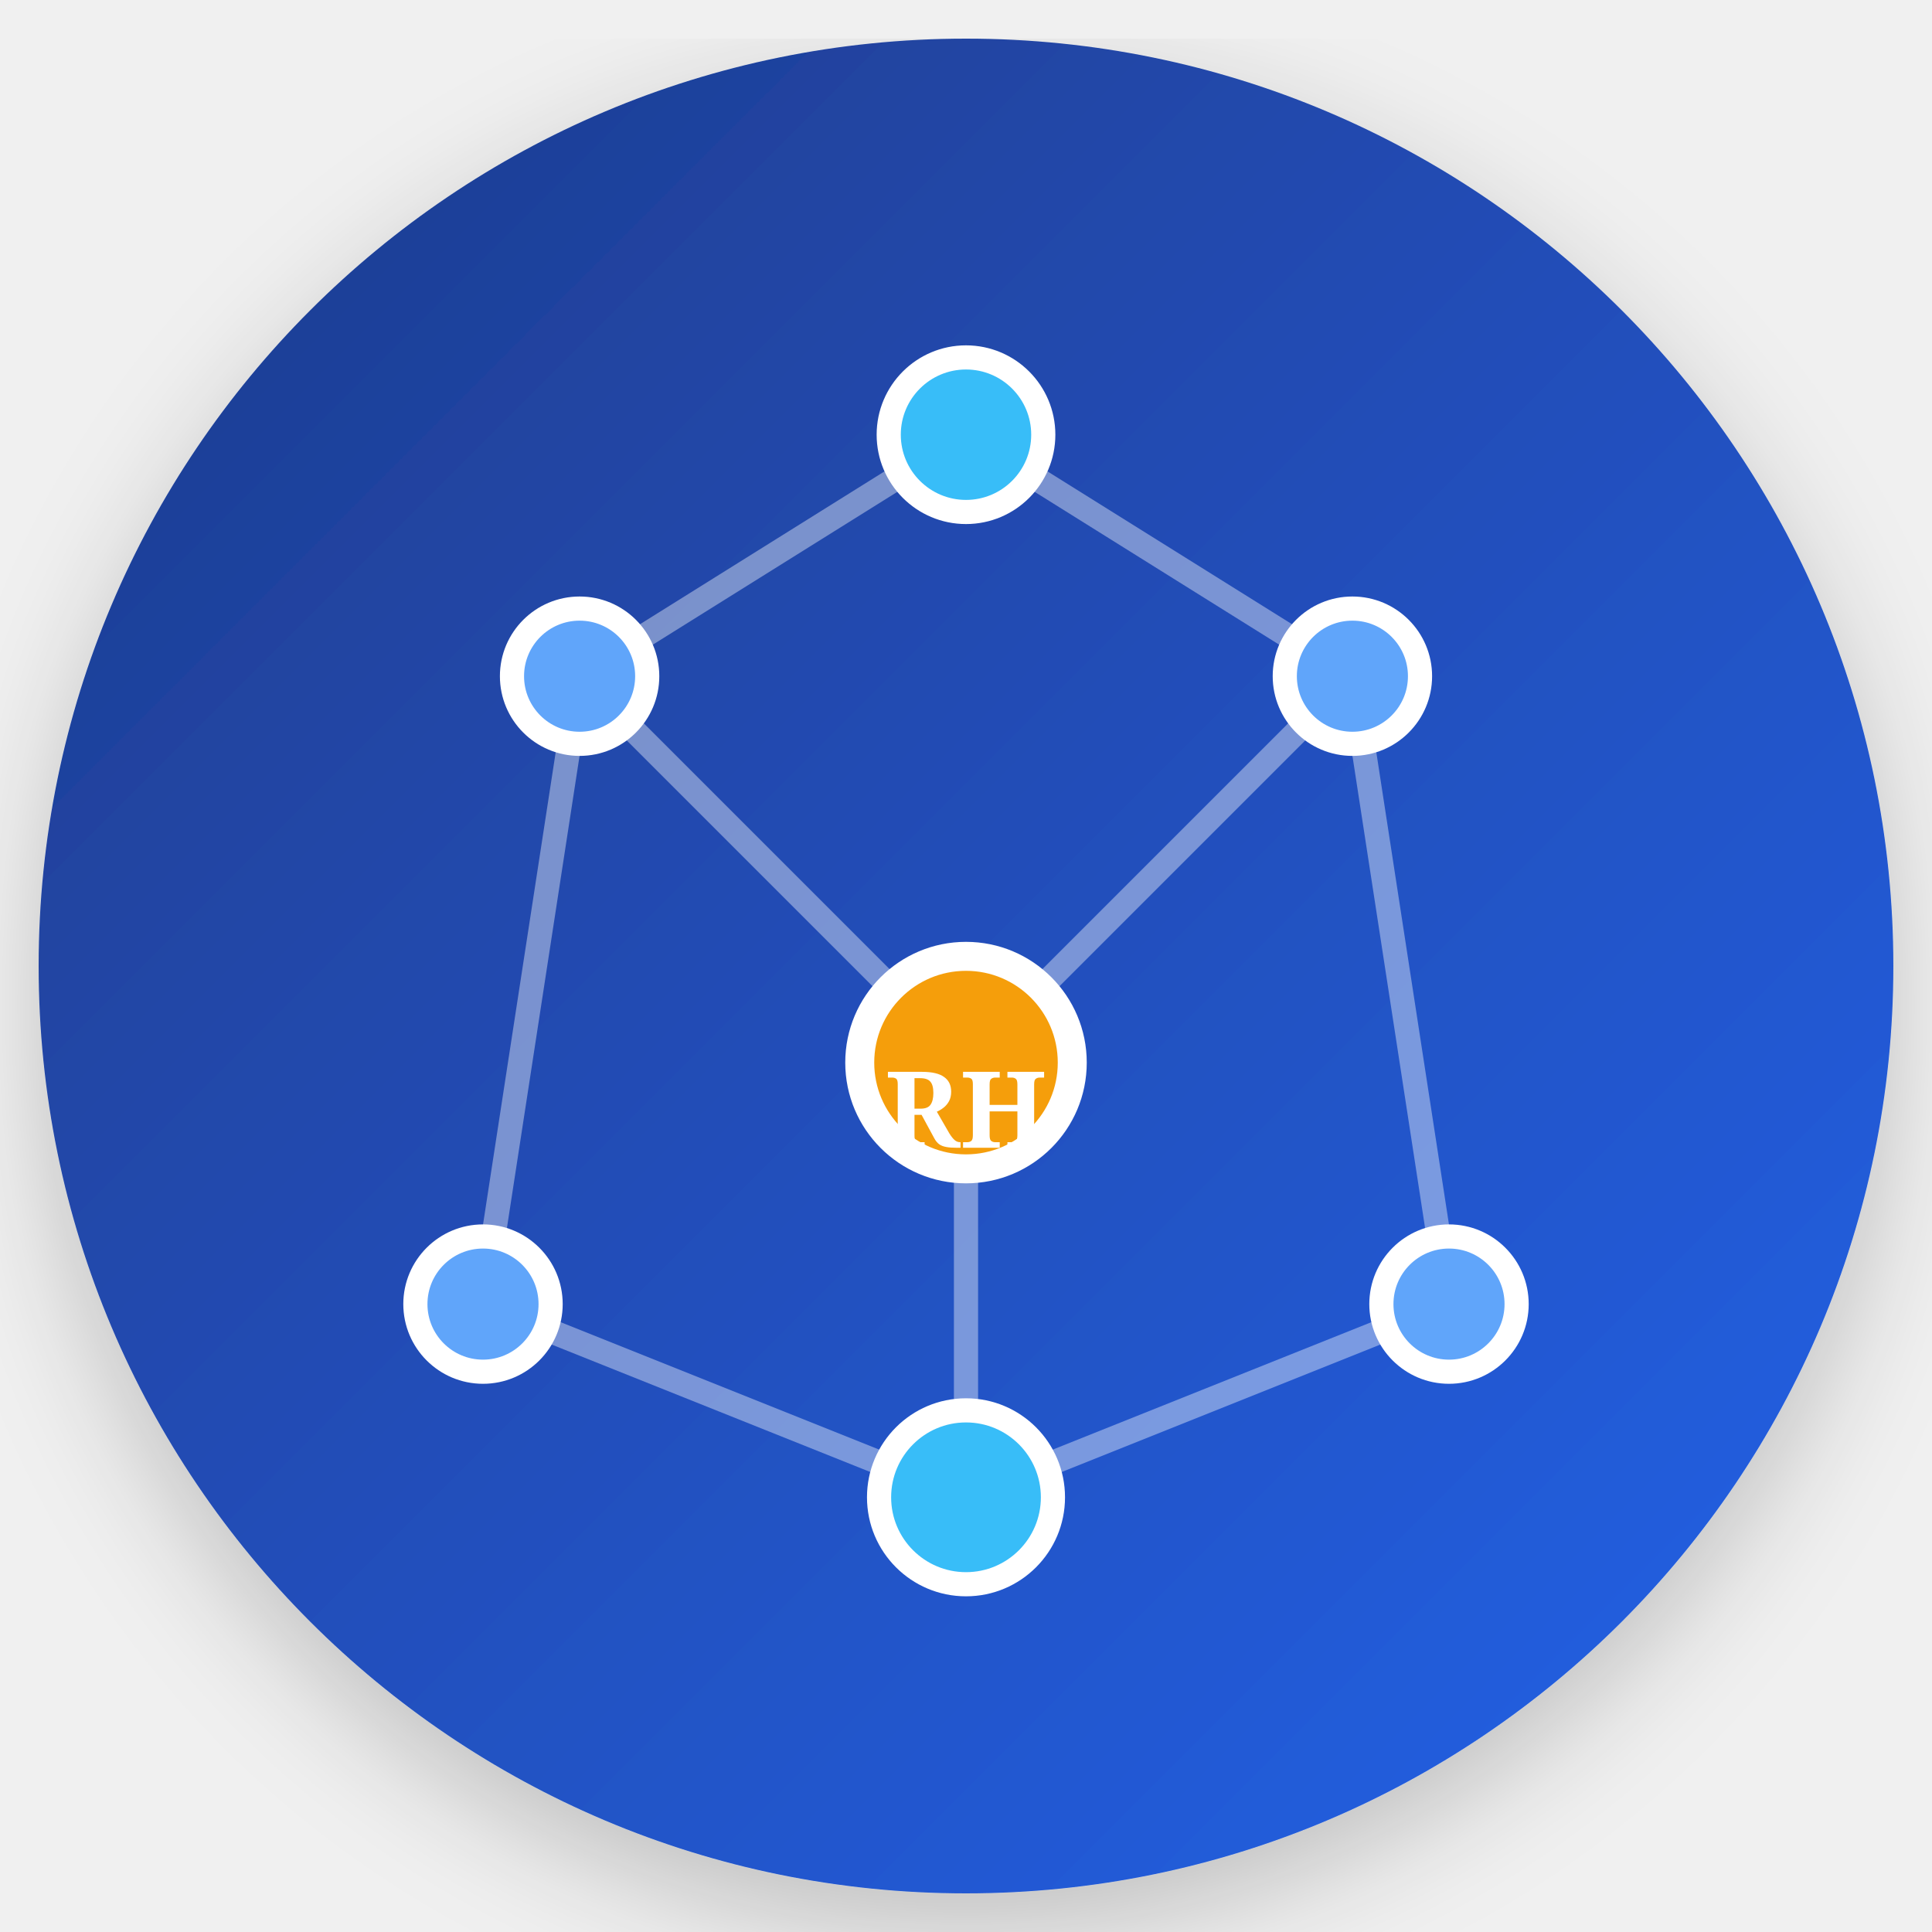
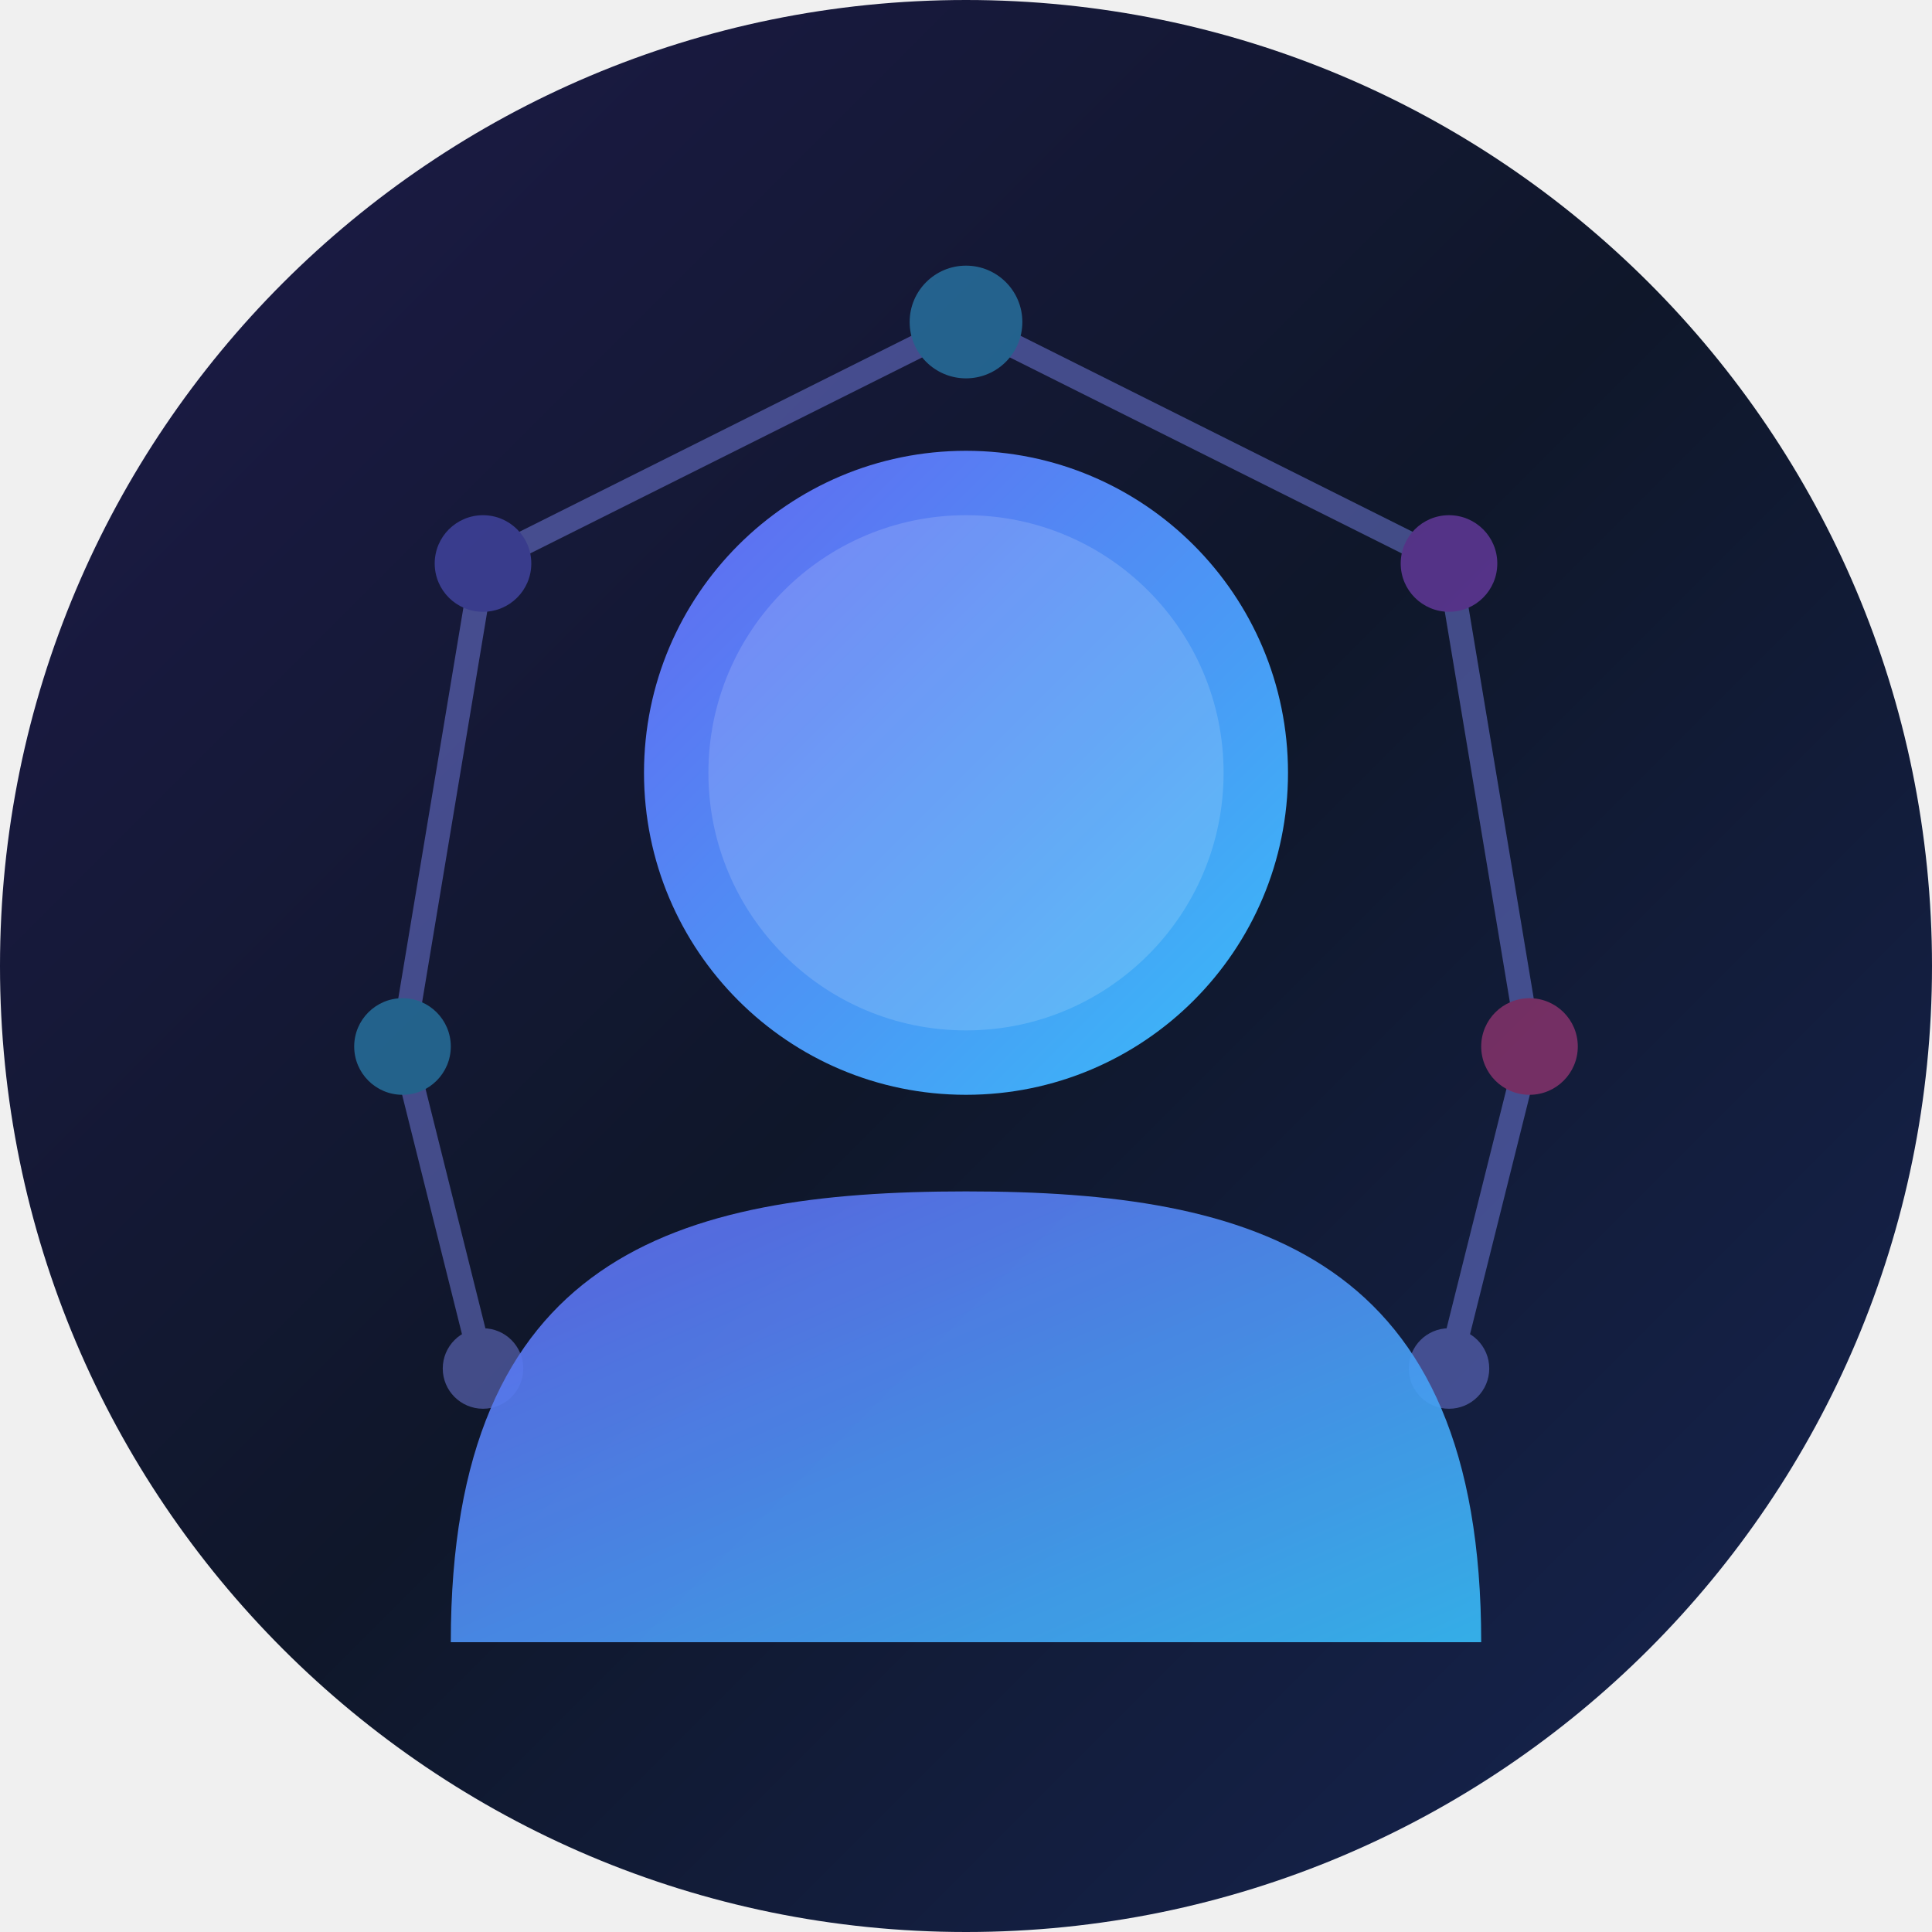
- <svg xmlns="http://www.w3.org/2000/svg" viewBox="0 0 200 200" width="200" height="200">
+ <svg xmlns="http://www.w3.org/2000/svg" viewBox="0 0 120 120" fill="none">
  <defs>
-     <linearGradient id="grad" x1="0%" y1="0%" x2="100%" y2="100%">
-       <stop offset="0%" stop-color="#1e3a8a" />
-       <stop offset="100%" stop-color="#2563eb" />
+     <linearGradient id="bg-grad" x1="0%" y1="0%" x2="100%" y2="100%">
+       <stop offset="0%" stop-color="#1e1b4b" />
+       <stop offset="50%" stop-color="#0f172a" />
+       <stop offset="100%" stop-color="#172554" />
    </linearGradient>
-     <filter id="shadow" x="-10%" y="-10%" width="120%" height="120%">
-       <feDropShadow dx="0" dy="4" stdDeviation="6" flood-opacity="0.2" />
-     </filter>
+     <linearGradient id="avatar-grad" x1="0%" y1="0%" x2="100%" y2="100%">
+       <stop offset="0%" stop-color="#6366f1" />
+       <stop offset="100%" stop-color="#38bdf8" />
+     </linearGradient>
  </defs>
-   <circle cx="100" cy="100" r="96" fill="url(#grad)" filter="url(#shadow)" />
-   <line x1="60" y1="70" x2="100" y2="45" stroke="#ffffff" stroke-opacity="0.4" stroke-width="2.5" />
-   <line x1="100" y1="45" x2="140" y2="70" stroke="#ffffff" stroke-opacity="0.4" stroke-width="2.5" />
-   <line x1="60" y1="70" x2="100" y2="110" stroke="#ffffff" stroke-opacity="0.4" stroke-width="2.5" />
-   <line x1="140" y1="70" x2="100" y2="110" stroke="#ffffff" stroke-opacity="0.4" stroke-width="2.5" />
-   <line x1="60" y1="70" x2="50" y2="135" stroke="#ffffff" stroke-opacity="0.4" stroke-width="2.5" />
-   <line x1="100" y1="110" x2="100" y2="155" stroke="#ffffff" stroke-opacity="0.4" stroke-width="2.5" />
-   <line x1="140" y1="70" x2="150" y2="135" stroke="#ffffff" stroke-opacity="0.4" stroke-width="2.5" />
-   <line x1="50" y1="135" x2="100" y2="155" stroke="#ffffff" stroke-opacity="0.4" stroke-width="2.5" />
-   <line x1="150" y1="135" x2="100" y2="155" stroke="#ffffff" stroke-opacity="0.4" stroke-width="2.5" />
-   <circle cx="100" cy="45" r="8" fill="#38bdf8" stroke="#ffffff" stroke-width="2.5" />
-   <circle cx="60" cy="70" r="7" fill="#60a5fa" stroke="#ffffff" stroke-width="2.5" />
-   <circle cx="140" cy="70" r="7" fill="#60a5fa" stroke="#ffffff" stroke-width="2.5" />
-   <circle cx="100" cy="110" r="11" fill="#f59e0b" stroke="#ffffff" stroke-width="3" />
-   <circle cx="50" cy="135" r="7" fill="#60a5fa" stroke="#ffffff" stroke-width="2.5" />
-   <circle cx="150" cy="135" r="7" fill="#60a5fa" stroke="#ffffff" stroke-width="2.5" />
-   <circle cx="100" cy="155" r="9" fill="#38bdf8" stroke="#ffffff" stroke-width="2.5" />
-   <text x="100" y="115" font-family="'EB Garamond', serif" font-weight="bold" font-size="11" fill="#ffffff" text-anchor="middle" dominant-baseline="middle">RH</text>
+   <rect width="120" height="120" rx="60" fill="url(#bg-grad)" />
+   <g opacity="0.45">
+     <line x1="30" y1="35" x2="60" y2="20" stroke="#818cf8" stroke-width="1.5" />
+     <line x1="60" y1="20" x2="90" y2="35" stroke="#818cf8" stroke-width="1.5" />
+     <line x1="25" y1="65" x2="30" y2="35" stroke="#818cf8" stroke-width="1.5" />
+     <line x1="95" y1="65" x2="90" y2="35" stroke="#818cf8" stroke-width="1.5" />
+     <line x1="30" y1="85" x2="25" y2="65" stroke="#818cf8" stroke-width="1.5" />
+     <line x1="90" y1="85" x2="95" y2="65" stroke="#818cf8" stroke-width="1.5" />
+     <circle cx="30" cy="35" r="3" fill="#6366f1" />
+     <circle cx="60" cy="20" r="3.5" fill="#38bdf8" />
+     <circle cx="90" cy="35" r="3" fill="#a855f7" />
+     <circle cx="25" cy="65" r="3" fill="#38bdf8" />
+     <circle cx="95" cy="65" r="3" fill="#ec4899" />
+     <circle cx="30" cy="85" r="2.5" fill="#818cf8" />
+     <circle cx="90" cy="85" r="2.5" fill="#818cf8" />
+   </g>
+   <circle cx="60" cy="48" r="20" fill="url(#avatar-grad)" />
+   <path d="M28 102 C28 78, 42 74, 60 74 C78 74, 92 78, 92 102 Z" fill="url(#avatar-grad)" opacity="0.9" />
+   <circle cx="60" cy="48" r="16" fill="#ffffff" opacity="0.15" />
</svg>
